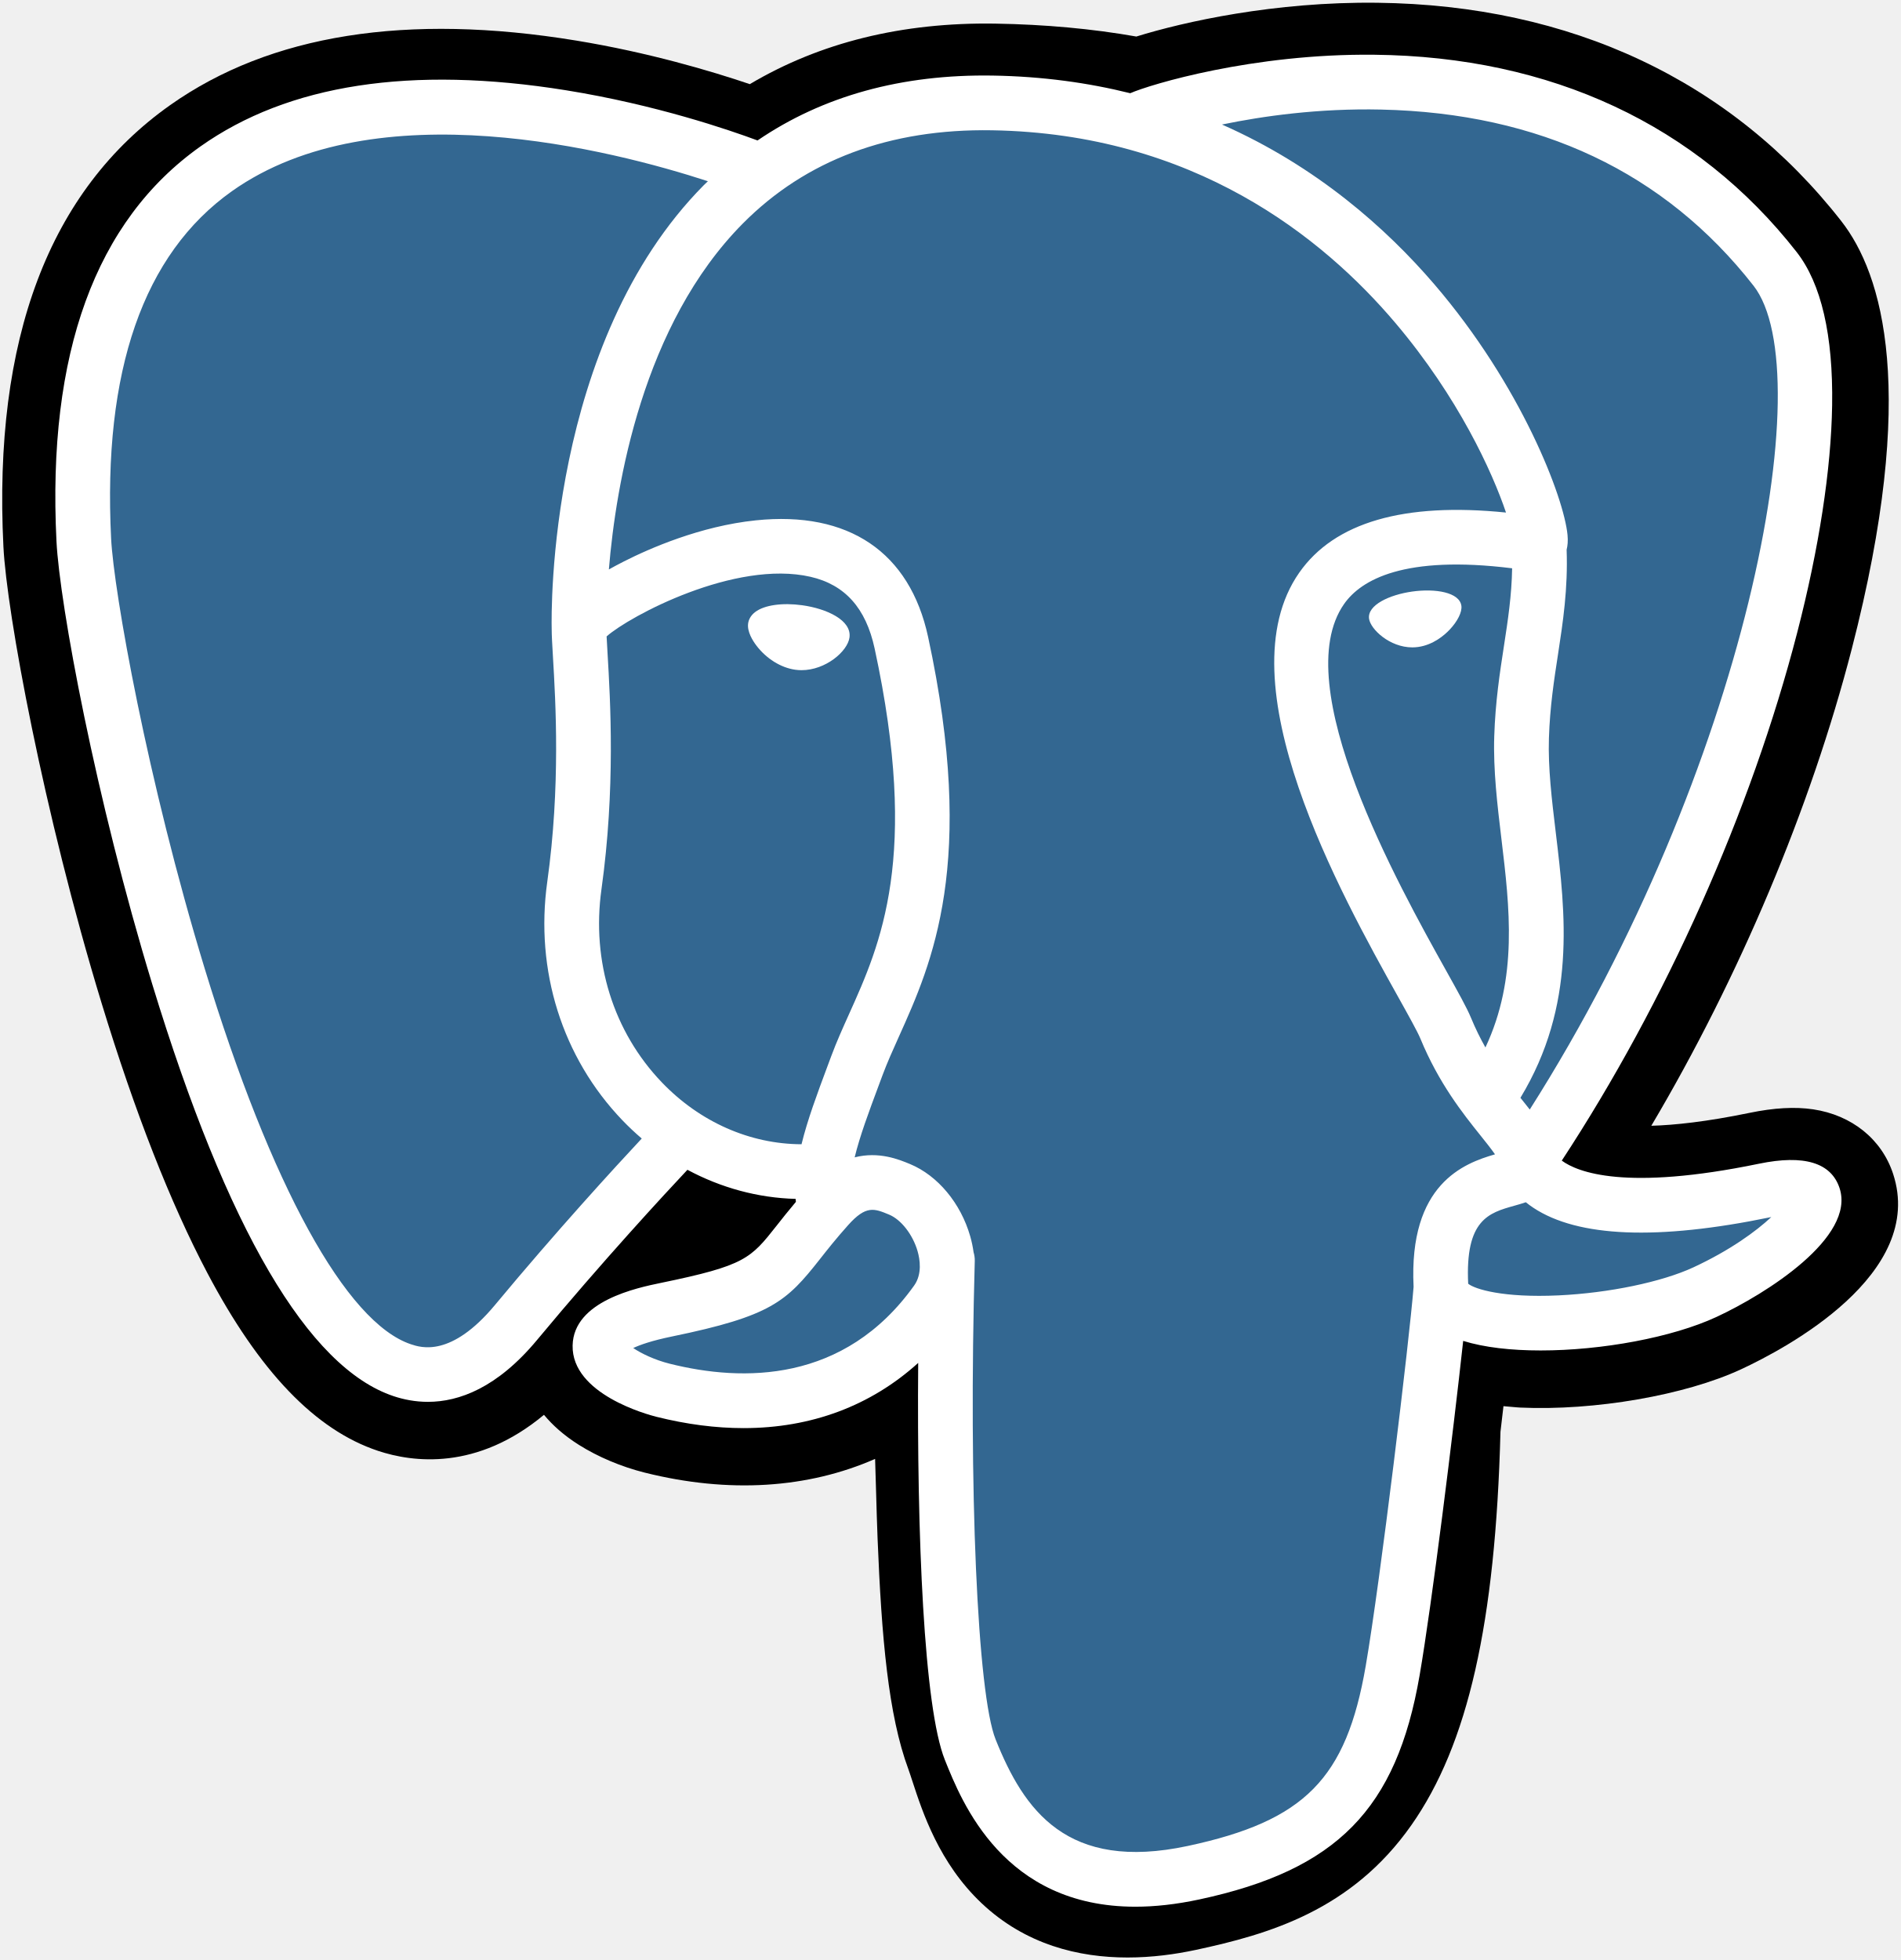
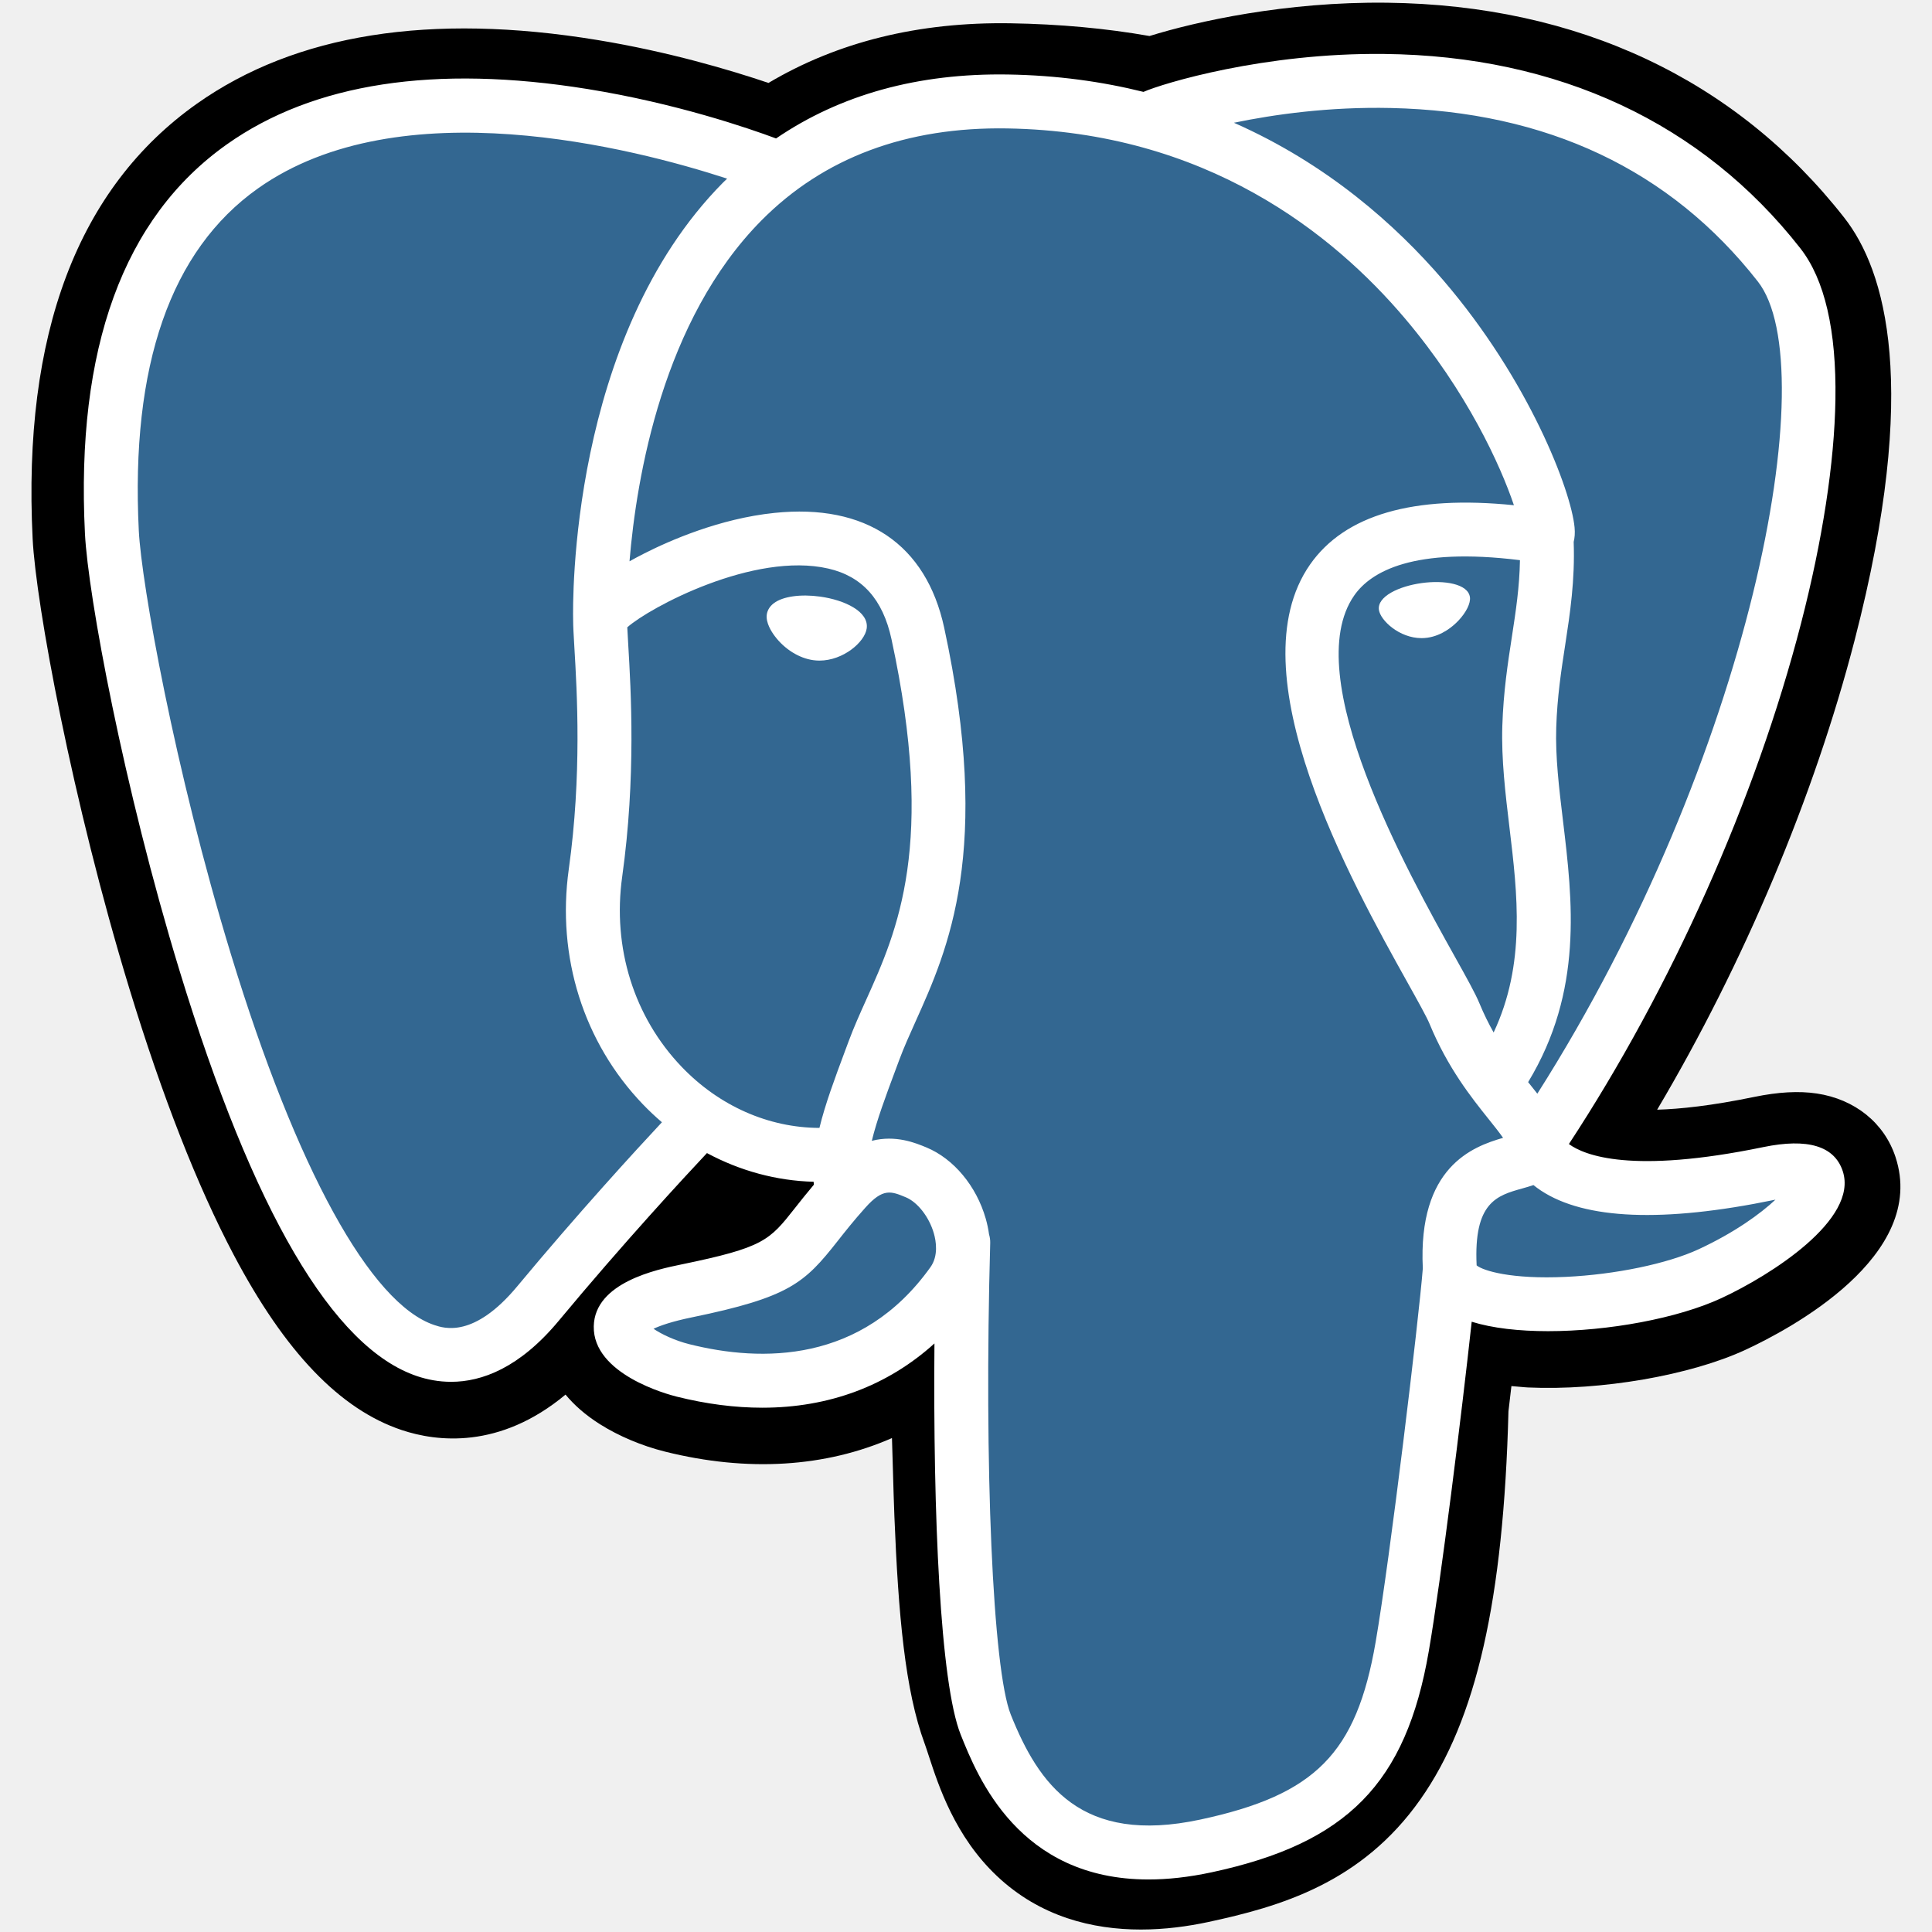
- <svg xmlns="http://www.w3.org/2000/svg" width="256px" height="264px" viewBox="0 0 256 264" version="1.1" preserveAspectRatio="xMidYMid">
+ <svg xmlns="http://www.w3.org/2000/svg" width="300px" height="300px" viewBox="0 0 256 264" version="1.1" preserveAspectRatio="xMidYMid">
  <g>
    <path d="M255.008,158.086 C253.473,153.437 249.452,150.199 244.252,149.422 C241.8,149.056 238.992,149.212 235.669,149.897 C229.877,151.092 225.58,151.547 222.444,151.635 C234.281,131.65 243.906,108.86 249.447,87.407 C258.406,52.718 253.619,36.915 248.024,29.767 C233.217,10.848 211.614,0.683 185.552,0.372 C171.649,0.202 159.444,2.947 153.077,4.921 C147.149,3.875 140.775,3.291 134.086,3.183 C121.55,2.983 110.473,5.716 101.008,11.333 C95.767,9.561 87.358,7.063 77.646,5.469 C54.804,1.719 36.394,4.641 22.928,14.154 C6.622,25.672 -0.937,45.684 0.461,73.634 C0.905,82.508 5.869,109.508 13.685,135.114 C18.177,149.832 22.967,162.054 27.922,171.444 C34.949,184.759 42.468,192.6 50.909,195.416 C55.64,196.992 64.236,198.096 73.277,190.567 C74.423,191.954 75.952,193.333 77.981,194.614 C80.558,196.239 83.709,197.567 86.856,198.354 C98.197,201.189 108.82,200.48 117.883,196.506 C117.939,198.118 117.982,199.658 118.018,200.988 C118.079,203.145 118.138,205.26 118.217,207.238 C118.754,220.612 119.664,231.011 122.36,238.287 C122.508,238.688 122.707,239.297 122.917,239.944 C124.262,244.062 126.511,250.956 132.233,256.355 C138.158,261.948 145.325,263.663 151.889,263.663 C155.181,263.663 158.322,263.231 161.077,262.641 C170.897,260.536 182.05,257.33 190.118,245.842 C197.746,234.982 201.454,218.625 202.125,192.851 C202.212,192.123 202.292,191.427 202.369,190.764 C202.422,190.316 202.475,189.859 202.529,189.402 L204.326,189.56 L204.789,189.591 C214.791,190.047 227.021,187.926 234.532,184.437 C240.467,181.683 259.486,171.642 255.008,158.086" fill="#000000" />
    <path d="M237.906,160.722 C208.166,166.857 206.121,156.788 206.121,156.788 C237.522,110.195 250.648,51.052 239.32,36.577 C208.417,-2.908 154.922,15.766 154.029,16.25 L153.742,16.302 C147.866,15.082 141.291,14.356 133.9,14.235 C120.444,14.014 110.236,17.763 102.49,23.637 C102.49,23.637 7.06,-15.677 11.499,73.081 C12.443,91.963 38.563,215.954 69.717,178.503 C81.104,164.808 92.106,153.229 92.106,153.229 C97.571,156.859 104.113,158.711 110.971,158.046 L111.504,157.594 C111.338,159.294 111.414,160.957 111.717,162.926 C103.691,171.893 106.05,173.467 90.006,176.77 C73.771,180.116 83.308,186.072 89.535,187.629 C97.084,189.517 114.548,192.191 126.348,175.672 L125.878,177.557 C129.022,180.076 131.23,193.94 130.86,206.509 C130.49,219.077 130.243,227.706 132.721,234.446 C135.199,241.186 137.668,256.351 158.76,251.832 C176.383,248.055 185.516,238.268 186.787,221.943 C187.688,210.336 189.729,212.052 189.857,201.675 L191.494,196.763 C193.381,181.03 191.794,175.954 202.651,178.315 L205.29,178.547 C213.282,178.91 223.741,177.261 229.88,174.408 C243.098,168.274 250.938,158.031 237.904,160.722 L237.906,160.722" fill="#336791" />
    <path d="M108.076,81.525 C105.397,81.152 102.969,81.497 101.741,82.427 C101.05,82.95 100.837,83.556 100.779,83.973 C100.625,85.078 101.4,86.3 101.875,86.93 C103.221,88.714 105.187,89.94 107.133,90.21 C107.415,90.249 107.696,90.268 107.975,90.268 C111.22,90.268 114.171,87.741 114.431,85.876 C114.756,83.54 111.365,81.983 108.076,81.525" fill="#FFFFFF" />
    <path d="M196.86,81.599 L196.86,81.599 C196.604,79.768 193.346,79.246 190.254,79.676 C187.166,80.106 184.172,81.5 184.422,83.335 C184.623,84.762 187.199,87.198 190.249,87.198 C190.507,87.198 190.767,87.181 191.029,87.144 C193.065,86.862 194.559,85.569 195.268,84.824 C196.35,83.688 196.975,82.422 196.86,81.599" fill="#FFFFFF" />
    <path d="M247.802,160.025 C246.668,156.596 243.018,155.493 236.954,156.745 C218.949,160.461 212.501,157.887 210.384,156.328 C224.379,135.007 235.892,109.236 242.103,85.191 C245.045,73.801 246.67,63.223 246.803,54.602 C246.95,45.138 245.338,38.184 242.014,33.936 C228.612,16.811 208.942,7.625 185.132,7.373 C168.763,7.189 154.933,11.378 152.252,12.556 C146.606,11.152 140.451,10.29 133.75,10.18 C121.462,9.981 110.84,12.923 102.046,18.919 C98.226,17.498 88.354,14.109 76.281,12.164 C55.409,8.803 38.823,11.35 26.987,19.735 C12.864,29.741 6.344,47.627 7.607,72.894 C8.032,81.396 12.876,107.548 20.52,132.593 C30.582,165.557 41.519,184.218 53.028,188.057 C54.375,188.506 55.929,188.82 57.641,188.82 C61.839,188.82 66.986,186.928 72.341,180.49 C81.236,169.789 89.541,160.822 92.602,157.564 C97.126,159.992 102.096,161.348 107.179,161.484 C107.188,161.617 107.202,161.75 107.214,161.882 C106.194,163.092 105.357,164.152 104.644,165.057 C101.122,169.528 100.389,170.459 89.052,172.793 C85.827,173.459 77.261,175.224 77.136,181.228 C77,187.788 87.261,190.543 88.43,190.835 C92.504,191.855 96.429,192.358 100.172,192.358 C109.275,192.357 117.286,189.366 123.688,183.577 C123.491,206.963 124.466,230.007 127.274,237.028 C129.573,242.776 135.192,256.823 152.938,256.822 C155.542,256.822 158.408,256.519 161.561,255.843 C180.082,251.872 188.125,243.687 191.236,225.64 C192.901,215.995 195.758,192.964 197.102,180.61 C199.938,181.495 203.589,181.9 207.536,181.899 C215.768,181.899 225.267,180.15 231.224,177.385 C237.916,174.277 249.992,166.651 247.802,160.025 L247.802,160.025 Z M203.696,76.545 C203.635,80.192 203.133,83.503 202.601,86.959 C202.028,90.676 201.436,94.519 201.287,99.184 C201.14,103.724 201.707,108.445 202.255,113.009 C203.363,122.228 204.5,131.721 200.099,141.087 C199.415,139.872 198.754,138.546 198.149,137.078 C197.602,135.752 196.414,133.622 194.77,130.674 C188.37,119.198 173.385,92.324 181.056,81.358 C183.341,78.094 189.14,74.738 203.696,76.545 L203.696,76.545 Z M186.052,14.758 C207.386,15.229 224.261,23.21 236.21,38.478 C245.374,50.189 235.283,103.476 206.07,149.447 C205.781,149.08 205.488,148.71 205.184,148.33 C205.063,148.178 204.939,148.024 204.814,147.868 C212.363,135.401 210.887,123.066 209.573,112.13 C209.033,107.642 208.524,103.403 208.653,99.421 C208.787,95.2 209.345,91.581 209.885,88.081 C210.548,83.768 211.223,79.305 211.037,74.044 C211.176,73.492 211.232,72.84 211.159,72.066 C210.684,67.021 204.924,51.922 193.184,38.255 C186.762,30.781 177.397,22.416 164.61,16.774 C170.11,15.634 177.631,14.571 186.052,14.758 L186.052,14.758 Z M66.674,175.778 C60.774,182.872 56.7,181.512 55.36,181.066 C46.629,178.154 36.5,159.702 27.569,130.442 C19.841,105.124 15.325,79.665 14.967,72.526 C13.839,49.948 19.312,34.213 31.235,25.757 C50.639,11.997 82.541,20.233 95.36,24.41 C95.176,24.592 94.984,24.762 94.802,24.947 C73.766,46.191 74.265,82.488 74.317,84.706 C74.315,85.562 74.387,86.774 74.485,88.441 C74.847,94.546 75.521,105.908 73.721,118.775 C72.049,130.732 75.735,142.435 83.832,150.884 C84.67,151.758 85.545,152.58 86.449,153.352 C82.845,157.212 75.012,165.748 66.674,175.778 L66.674,175.778 Z M89.153,145.785 C82.627,138.975 79.663,129.503 81.02,119.796 C82.92,106.203 82.219,94.365 81.842,88.005 C81.789,87.115 81.743,86.335 81.715,85.72 C84.788,82.995 99.029,75.365 109.184,77.692 C113.819,78.753 116.643,81.909 117.817,87.337 C123.893,115.44 118.621,127.153 114.385,136.566 C113.512,138.505 112.687,140.338 111.983,142.234 L111.437,143.7 C110.055,147.406 108.769,150.852 107.972,154.124 C101.034,154.103 94.285,151.14 89.153,145.785 L89.153,145.785 Z M90.218,183.685 C88.192,183.179 86.37,182.3 85.301,181.571 C86.194,181.15 87.783,180.579 90.539,180.012 C103.876,177.266 105.936,175.328 110.434,169.617 C111.465,168.308 112.634,166.823 114.253,165.015 C114.253,165.014 114.254,165.014 114.255,165.013 C116.666,162.313 117.769,162.771 119.769,163.601 C121.39,164.272 122.969,166.303 123.609,168.539 C123.912,169.595 124.252,171.6 123.139,173.159 C113.743,186.315 100.051,186.146 90.218,183.685 L90.218,183.685 Z M160.017,248.637 C143.701,252.133 137.924,243.808 134.117,234.291 C131.66,228.147 130.452,200.44 131.309,169.844 C131.32,169.437 131.262,169.043 131.15,168.674 C131.052,167.96 130.902,167.238 130.694,166.512 C129.42,162.06 126.315,158.336 122.59,156.792 C121.11,156.179 118.394,155.054 115.13,155.889 C115.826,153.021 117.033,149.782 118.342,146.275 L118.891,144.8 C119.509,143.137 120.285,141.414 121.105,139.59 C125.538,129.742 131.609,116.253 125.02,85.78 C122.552,74.366 114.31,68.792 101.816,70.087 C94.325,70.862 87.473,73.884 84.055,75.617 C83.32,75.989 82.648,76.349 82.02,76.699 C82.974,65.199 86.578,43.707 100.061,30.11 C108.549,21.549 119.854,17.321 133.628,17.549 C160.769,17.993 178.172,31.921 187.994,43.528 C196.458,53.529 201.041,63.604 202.87,69.037 C189.115,67.639 179.76,70.354 175.018,77.134 C164.701,91.882 180.662,120.506 188.333,134.263 C189.74,136.784 190.954,138.963 191.336,139.889 C193.834,145.943 197.068,149.985 199.429,152.935 C200.153,153.839 200.855,154.716 201.389,155.482 C197.223,156.683 189.74,159.458 190.422,173.329 C189.872,180.289 185.961,212.875 183.974,224.388 C181.351,239.598 175.754,245.263 160.017,248.637 L160.017,248.637 Z M228.121,170.701 C223.861,172.678 216.732,174.162 209.96,174.48 C202.479,174.83 198.672,173.642 197.776,172.911 C197.355,164.267 200.573,163.364 203.978,162.408 C204.513,162.257 205.035,162.111 205.539,161.935 C205.852,162.19 206.195,162.443 206.571,162.691 C212.583,166.659 223.306,167.087 238.445,163.962 C238.5,163.951 238.556,163.94 238.611,163.929 C236.569,165.838 233.075,168.4 228.121,170.701 L228.121,170.701 Z" fill="#FFFFFF" />
  </g>
</svg>
